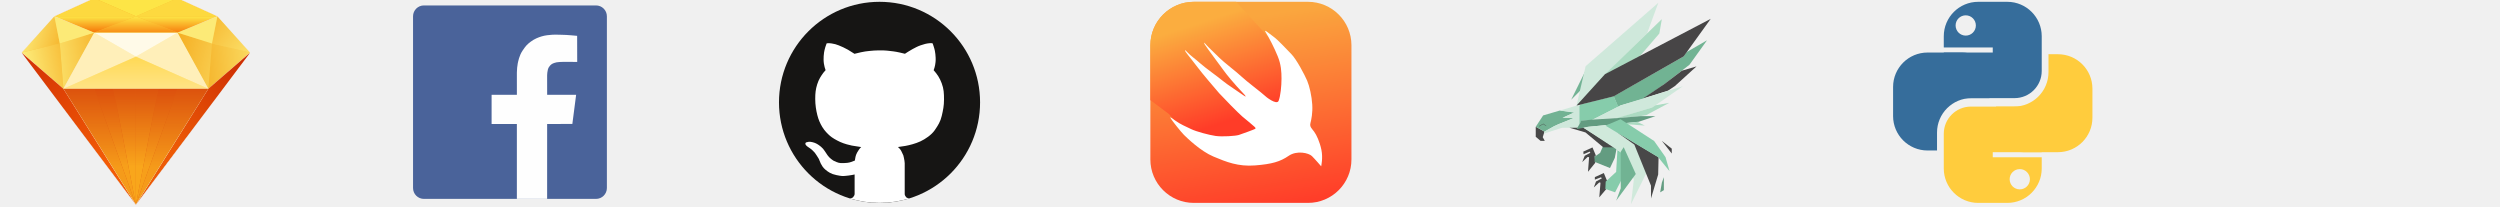
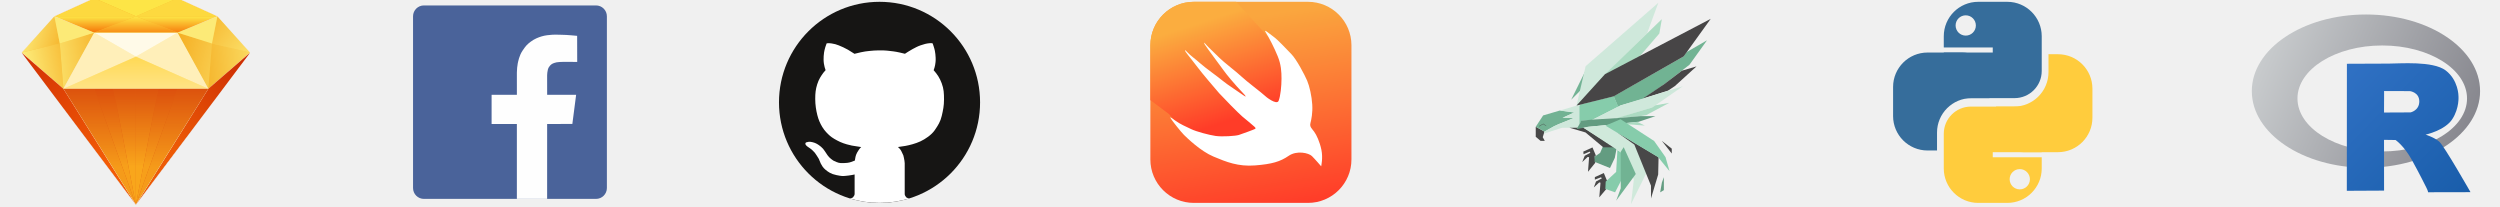
<svg xmlns="http://www.w3.org/2000/svg" width="1380px" height="114px" viewBox="0 0 1380 114" version="1.1">
  <defs>
    <linearGradient x1="50%" y1="227.264%" x2="50%" y2="0%" id="linearGradient-1">
      <stop stop-color="#BAB6B6" offset="0%" />
      <stop stop-color="#362C2C" offset="100%" />
    </linearGradient>
    <linearGradient x1="134.574%" y1="50%" x2="-9.55%" y2="19.28%" id="linearGradient-2">
      <stop stop-color="#CAC8C8" offset="0%" />
      <stop stop-color="#5A4F4F" offset="100%" />
    </linearGradient>
    <linearGradient x1="110.992%" y1="58.427%" x2="-17.392%" y2="30.12%" id="linearGradient-3">
      <stop stop-color="#E9E9E9" offset="0%" />
      <stop stop-color="#705454" offset="100%" />
    </linearGradient>
    <linearGradient x1="100%" y1="50%" x2="-14.812%" y2="76.896%" id="linearGradient-4">
      <stop stop-color="#D4CECE" offset="0%" />
      <stop stop-color="#554343" offset="100%" />
    </linearGradient>
    <linearGradient x1="214.156%" y1="94.552%" x2="0%" y2="7.921%" id="linearGradient-5">
      <stop stop-color="#CAC8C8" offset="0%" />
      <stop stop-color="#473D3D" offset="100%" />
    </linearGradient>
    <linearGradient x1="191.651%" y1="25.015%" x2="-45.546%" y2="50%" id="linearGradient-6">
      <stop stop-color="#E9E9E9" offset="0%" />
      <stop stop-color="#393232" offset="100%" />
    </linearGradient>
    <linearGradient x1="130.642%" y1="116.549%" x2="-19.066%" y2="20.993%" id="linearGradient-7">
      <stop stop-color="#D4CECE" offset="0%" />
      <stop stop-color="#625353" offset="100%" />
    </linearGradient>
    <linearGradient x1="50%" y1="0%" x2="50%" y2="100%" id="linearGradient-8">
      <stop stop-color="#D5D4D4" offset="0%" />
      <stop stop-color="#2C2727" offset="100%" />
    </linearGradient>
    <linearGradient x1="50%" y1="0%" x2="50%" y2="100%" id="linearGradient-9">
      <stop stop-color="#D5D4D4" offset="0%" />
      <stop stop-color="#1C1616" offset="100%" />
    </linearGradient>
    <linearGradient x1="50%" y1="0%" x2="50%" y2="100%" id="linearGradient-10">
      <stop stop-color="#DBD8D8" offset="0%" />
      <stop stop-color="#4D3F3F" offset="100%" />
    </linearGradient>
    <linearGradient x1="0%" y1="67.889%" x2="0%" y2="-28.647%" id="linearGradient-11">
      <stop stop-color="#DAD9D9" offset="0%" />
      <stop stop-color="#514949" offset="100%" />
    </linearGradient>
    <linearGradient x1="0%" y1="66.321%" x2="0%" y2="-27.664%" id="linearGradient-12">
      <stop stop-color="#E0DFDF" offset="0%" />
      <stop stop-color="#4C4141" offset="100%" />
    </linearGradient>
    <linearGradient x1="0%" y1="67.543%" x2="0%" y2="-27.437%" id="linearGradient-13">
      <stop stop-color="#E9E9E9" offset="0%" />
      <stop stop-color="#4C4545" offset="100%" />
    </linearGradient>
    <linearGradient x1="100%" y1="0%" x2="26.901%" y2="74.186%" id="linearGradient-14">
      <stop stop-color="#7A6969" offset="0%" />
      <stop stop-color="#DCC9C9" offset="100%" />
    </linearGradient>
    <linearGradient x1="34.146%" y1="63.532%" x2="100%" y2="0%" id="linearGradient-15">
      <stop stop-color="#CAC6C6" offset="0%" />
      <stop stop-color="#655B5B" offset="100%" />
    </linearGradient>
    <linearGradient x1="66.575%" y1="5.001%" x2="81.452%" y2="98.325%" id="linearGradient-16">
      <stop stop-color="#FAA63E" offset="0%" />
      <stop stop-color="#FF3D29" offset="100%" />
    </linearGradient>
    <linearGradient x1="35.075%" y1="16.017%" x2="57.687%" y2="87.81%" id="linearGradient-17">
      <stop stop-color="#FBAD3F" offset="0%" />
      <stop stop-color="#FF3C28" offset="100%" />
+     </linearGradient>
+     <linearGradient x1="3.44%" y1="31.948%" x2="100%" y2="59.245%" id="linearGradient-18">
+       <stop stop-color="#C8CBCD" offset="0%" />
+       <stop stop-color="#87878E" offset="100%" />
+     </linearGradient>
+     <linearGradient x1="0%" y1="0%" x2="100%" y2="100%" id="linearGradient-19">
+       <stop stop-color="#3071C4" offset="0%" />
+       <stop stop-color="#195DAA" offset="100%" />
    </linearGradient>
  </defs>
  <g id="All" stroke="none" stroke-width="1" fill="none" fill-rule="evenodd">
    <g id="All_logo">
      <g id="sketch" transform="translate(12, -1)">
        <g id="layer-1">
          <polygon id="Rectangle-1" fill="#FFE898" points="40 19 86 19 103 50 23 50" />
          <polygon id="Rectangle-2" fill="#F8CA4A" points="18 10 40 19 23 50 0 30" />
          <polygon id="Rectangle-2-Copy" fill="#F8CA4A" transform="translate(106, 30) scale(-1, 1) translate(-106, -30) " points="104 10 126 19 109 50 86 30" />
          <polygon id="Polygon-1" fill="#FAB32A" points="86 8.8817842e-16 108 10 86 19 40 19 18 10 40 8.8817842e-16" />
          <polygon id="Polygon-2" fill="#D33A04" points="0 30.159 23 50 63 114" />
          <polygon id="Polygon-2-Copy" fill="#D33A04" transform="translate(94.5, 72.07952) scale(-1, 1) translate(-94.5, -72.07952) " points="63 30.159 86 50 126 114" />
          <polygon id="Polygon-2-Copy-2" fill="#DE5B0F" transform="translate(63.006, 82) scale(-1, 1) translate(-63.006, -82) " points="23.012 50 103 50 63.012 114" />
        </g>
        <g id="layer-2" style="mix-blend-mode: overlay;">
          <g id="A" transform="translate(23, 19)">
            <polygon id="Polygon-5" fill="#ABA8A8" points="17 0 40 13.27 0 31" />
            <polygon id="Polygon-5-Copy" fill="#ABA8A8" transform="translate(60, 15.5) scale(-1, 1) translate(-60, -15.5) " points="57 0 80 13.27 40 31" />
            <polygon id="Polygon-5-Copy-2" fill="#E2E2E2" transform="translate(40, 6.634863) scale(-1, 1) translate(-40, -6.634863) " points="63 0 40 13.27 17 0" />
            <polygon id="Polygon-5-Copy-3" fill="url(#linearGradient-1)" transform="translate(40, 22.13486) scale(-1, 1) translate(-40, -22.13486) " points="80 31 40 13.27 0 31" />
          </g>
          <g id="B" transform="translate(0, 10)">
            <polygon id="Polygon-5-Copy-4" fill="url(#linearGradient-2)" transform="translate(30.5, 24.5) scale(-1, 1) translate(-30.5, -24.5) " points="38 40 21 9 40 15" />
            <polygon id="Polygon-5-Copy-5" fill="url(#linearGradient-3)" transform="translate(11.5, 27.5) scale(-1, 1) translate(-11.5, -27.5) " points="0 40 23 20 2 15" />
            <polygon id="Polygon-5-Copy-6" fill="url(#linearGradient-4)" transform="translate(10.5, 10) scale(-1, 1) translate(-10.5, -10) " points="3 0 21 20 2.22044605e-16 15" />
            <polygon id="Polygon-5-Copy-7" fill="#CDCDCD" transform="translate(29, 7.5) scale(-1, 1) translate(-29, -7.5) " points="40 0 18 9 37 15" />
          </g>
          <g id="C" transform="translate(106, 30) scale(-1, 1) translate(-106, -30) translate(86, 10)">
            <polygon id="Polygon-5-Copy-4" fill="url(#linearGradient-5)" transform="translate(30.5, 24.5) scale(-1, 1) translate(-30.5, -24.5) " points="38 40 21 9 40 15" />
            <polygon id="Polygon-5-Copy-5" fill="url(#linearGradient-6)" transform="translate(11.5, 27.5) scale(-1, 1) translate(-11.5, -27.5) " points="0 40 23 20 2 15" />
            <polygon id="Polygon-5-Copy-6" fill="url(#linearGradient-7)" transform="translate(10.5, 10) scale(-1, 1) translate(-10.5, -10) " points="3 0 21 20 2.22044605e-16 15" />
            <polygon id="Polygon-5-Copy-7" fill="#CDCDCD" transform="translate(29, 7.5) scale(-1, 1) translate(-29, -7.5) " points="40 0 18 9 37 15" />
          </g>
          <g id="D" transform="translate(18, 0)">
            <polygon id="Polygon-5-Copy-8" fill="url(#linearGradient-8)" transform="translate(67.5, 14.5) scale(-1, 1) translate(-67.5, -14.5) " points="90 10 67 19 45 10" />
            <polygon id="Polygon-5-Copy-9" fill="#C1C0C0" transform="translate(67.5, 5) scale(-1, 1) translate(-67.5, -5) " points="90 10 67 0 45 10" />
            <polygon id="Polygon-5-Copy-10" fill="#D4D4D4" transform="translate(45, 5) scale(-1, 1) translate(-45, -5) " points="45 10 22 -1.11022302e-16 68 -1.11022302e-16" />
            <polygon id="Polygon-5-Copy-11" fill="#C1C0C0" transform="translate(22.5, 5) scale(-1, 1) translate(-22.5, -5) " points="2.84217095e-14 10 45 10 23 -1.11022302e-16" />
            <polygon id="Polygon-5-Copy-12" fill="url(#linearGradient-9)" transform="translate(22.5, 14.5) scale(-1, 1) translate(-22.5, -14.5) " points="2.84217095e-14 10 45 10 23 19" />
            <polygon id="Polygon-5-Copy-13" fill="url(#linearGradient-10)" transform="translate(45, 14.5) scale(-1, 1) translate(-45, -14.5) " points="45 10 22 19 68 19" />
          </g>
          <g id="E" transform="translate(23, 50)">
            <polygon id="Polygon-5-Copy-14" fill="url(#linearGradient-11)" transform="translate(20, 32) scale(-1, 1) translate(-20, -32) " points="-2.84217094e-14 64 23 0 40 0" />
            <polygon id="Polygon-5-Copy-15" fill="url(#linearGradient-12)" transform="translate(28.5, 32) scale(-1, 1) translate(-28.5, -32) " points="17 64 40 0 29.391 0" />
            <polygon id="Polygon-5-Copy-16" fill="url(#linearGradient-13)" transform="translate(33.80442, 32) scale(-1, 1) translate(-33.80442, -32) " points="27.609 64 27.609 0 40 0" />
            <polygon id="Polygon-5-Copy-19" fill="url(#linearGradient-11)" points="40 64 63 0 80 0" />
            <polygon id="Polygon-5-Copy-18" fill="url(#linearGradient-12)" points="40 64 63 0 52.391 0" />
            <polygon id="Polygon-5-Copy-17" fill="url(#linearGradient-13)" points="40 64 40 0 52.391 0" />
          </g>
          <g id="F" transform="translate(0, 30)">
            <polygon id="Polygon-5-Copy-20" fill="url(#linearGradient-14)" transform="translate(31.5, 42) scale(-1, 1) translate(-31.5, -42) " points="-2.84217094e-14 84 63 0 40 20" />
            <polygon id="Polygon-5-Copy-21" fill="url(#linearGradient-15)" points="63 84 126 0 103 20" />
          </g>
        </g>
      </g>
      <g id="facebook" transform="translate(228, 3)">
        <rect id="Rectangle-4" fill="#4A639A" x="0" y="0" width="107" height="106.79" rx="6" />
        <polygon id="Path-1" fill="#FEFEFE" points="57.313 106.783 57.31 65.444 43.366 65.44 43.364 49.327 57.312 49.326 90.024 49.329 87.938 65.416 74.021 65.445 74.014 106.762" />
        <path d="M74.031,50.333 L74.012,38.977 C74.012,38.977 73.97,35.553 75.027,34.002 C76.083,32.451 76.943,32.097 78.026,31.728 C79.11,31.36 79.318,31.378 81.035,31.216 C82.752,31.053 90.617,31.201 90.617,31.201 L90.579,16.788 C90.579,16.788 84.998,16.201 82.024,16.201 C79.05,16.201 78.924,16.048 77.009,16.162 C75.094,16.276 72.876,16.515 71.023,17.073 C69.17,17.631 67.041,18.453 65.009,19.975 C62.977,21.497 62.282,22.217 60.425,24.99 C58.567,27.764 58.041,30.961 57.795,32.011 C57.55,33.062 57.315,35.611 57.315,37.02 C57.315,38.429 57.319,50.313 57.319,50.313 L74.031,50.333 Z" id="Path-2" fill="#FEFEFE" />
      </g>
      <g id="github" transform="translate(430, 1)">
        <path d="M55.5,111 C86.152,111 111,86.152 111,55.5 C111,24.848 86.152,0 55.5,0 C24.848,0 0,24.848 0,55.5 C0,86.152 24.848,111 55.5,111 Z" id="Oval-1" fill="#161514" />
        <path d="M38.974,108.498 C40.183,108.491 40.768,108.013 40.937,107.807 C41.39,107.25 41.75,106.68 41.75,106.018 L41.75,95.304 C40.98,95.489 39.828,95.718 38.231,95.918 C34.868,96.34 34.584,96.211 31.637,95.635 C28.69,95.059 27.097,93.864 25.676,92.698 C24.255,91.531 23.618,90.298 23.073,89.284 C22.528,88.271 22.216,87.01 21.84,86.451 C21.464,85.893 20.221,83.801 19.768,83.304 C19.315,82.806 18.074,81.469 17.215,80.936 C16.356,80.404 15.07,79.497 14.82,79.02 C14.57,78.543 14.488,78.543 14.596,78.064 C14.704,77.585 15.287,77.452 16.37,77.284 C17.452,77.116 19.669,77.658 20.98,78.439 C22.292,79.22 24.165,80.54 25.306,82.449 C26.447,84.357 27.322,85.373 27.696,85.776 C28.07,86.179 29.279,87.235 29.946,87.608 C30.612,87.98 32.782,89.022 34.115,89.022 C35.448,89.022 35.988,89.068 37.646,88.899 C39.304,88.731 40.476,88.152 41.631,87.717 C41.713,87.687 41.796,87.656 41.881,87.627 C41.952,87.044 42.044,86.485 42.141,86.075 C42.347,85.205 42.386,84.126 44.152,81.573 C44.564,80.976 44.979,80.526 45.394,80.181 C45.074,80.132 41.298,79.555 40.251,79.363 C39.158,79.161 36.065,78.42 33.748,77.35 C31.431,76.28 29.336,75.026 28.134,73.977 C26.932,72.928 25.155,71.189 23.897,69.091 C22.64,66.993 21.806,65.064 21.153,62.488 C20.5,59.912 20.007,56.89 20.007,53.609 C20.007,50.328 20.24,48.327 21.09,45.556 C21.94,42.785 23.318,40.744 24.56,39.084 C24.943,38.574 25.348,38.117 25.726,37.729 C25.726,37.729 25.725,37.728 25.725,37.727 C25.567,37.294 25.456,36.983 25.197,36.057 C24.937,35.131 24.622,33.426 24.622,31.985 C24.622,30.545 24.655,29.508 24.88,27.973 C24.99,27.228 25.259,26.045 25.575,25.008 C25.911,23.907 26.29,22.972 26.29,22.972 L26.504,22.914 C26.504,22.914 26.966,22.82 27.697,22.836 C28.08,22.844 28.537,22.911 29.041,22.975 C30.509,23.16 31.733,23.553 32.963,24.029 C34.193,24.504 36.738,25.645 38.059,26.442 C39.381,27.239 41.633,28.676 41.633,28.676 L41.619,28.716 C43.185,28.299 47.021,27.339 49.806,27.14 C53.385,26.883 51.406,26.889 55.04,26.807 C58.674,26.725 60.905,27.08 63.117,27.351 C65.319,27.62 67.992,28.307 69.53,28.679 C69.779,28.513 72.291,26.847 73.701,26.115 C75.186,25.344 76.343,24.654 78.157,24.019 C79.97,23.384 81.383,23.01 82.978,22.854 C84.573,22.698 84.836,22.991 84.836,22.991 C84.836,22.991 85.768,25.589 86.038,26.988 C86.309,28.386 86.381,29.265 86.481,30.915 C86.58,32.565 86.312,34.225 86.175,34.966 C86.038,35.707 85.625,37.208 85.388,37.694 C85.382,37.706 85.372,37.719 85.357,37.734 C85.371,37.75 85.385,37.766 85.399,37.782 C87.413,40.062 88.669,41.921 89.826,44.984 C90.983,48.048 91.097,50.535 91.097,53.977 C91.097,57.419 90.565,59.893 89.839,63.006 C89.113,66.119 87.803,68.223 85.987,70.853 C84.17,73.484 80.756,75.784 78.042,77.044 C75.328,78.305 71.998,79.132 69.852,79.528 C68.728,79.735 67.266,79.95 65.684,80.157 C66.454,80.801 67.142,81.601 67.603,82.569 C68.865,85.218 68.618,84.493 68.95,86.075 C69.227,87.391 69.355,88.185 69.39,89 L69.4,89 L69.4,106.018 C69.4,106.691 69.593,107.026 70.151,107.807 C70.34,108.072 71.08,108.446 72.041,108.493 C66.817,110.122 61.261,111 55.5,111 C49.745,111 44.194,110.124 38.974,108.498 Z" id="Combined-Shape" fill="#FFFFFF" />
      </g>
      <g id="swift" transform="translate(635, 1)">
        <rect id="Rectangle-6" fill="url(#linearGradient-16)" x="0" y="0" width="111" height="111" rx="24" />
        <path d="M0,54.276 L10.371,62.034 C16.775,70.142 26.77,75.422 38,75.422 C43.308,75.422 50.493,74.38 55,72.326 C58.7,70.64 61.987,67.838 64.843,65.065 C71.176,58.912 73,50.389 73,41 C73,33.199 70.295,26.011 65.747,20.274 L65.81,20.201 L47.337,5.32907052e-15 L24,0 C10.744,0 0,10.745 0,24 L0,54.276 Z" id="Combined-Shape" fill="url(#linearGradient-17)" />
        <path d="M94.287,90.796 C94.287,90.796 95.347,86.187 94.421,81.722 C93.495,77.256 91.749,73.536 90.425,71.709 C89.102,69.883 87.835,69.044 88.361,66.955 C88.888,64.865 89.639,61.393 89.364,56.719 C89.09,52.045 87.838,46.563 86.557,43.55 C85.276,40.537 80.729,31.773 77.745,28.772 C74.76,25.77 70.456,20.994 67.898,19.193 C65.339,17.392 62.043,14.29 63.853,17.16 C65.663,20.03 68.35,25.288 70.268,29.975 C72.187,34.661 72.393,38.509 72.393,42.454 C72.393,46.4 71.833,52.201 70.78,54.682 C69.728,57.164 63.689,52.452 62.806,51.506 C61.922,50.56 52.975,43.82 50.325,41.284 C47.674,38.748 40.362,33.208 38.192,30.99 C36.022,28.772 31.819,24.906 31.001,23.897 C30.184,22.887 28.886,21.673 30.112,23.668 C31.339,25.663 38.962,35.745 40.517,37.958 C42.072,40.171 46.649,45.574 47.813,46.783 C48.976,47.993 51.384,50.632 51.924,51.215 C52.464,51.797 53.336,53.079 51.216,51.506 C49.096,49.933 42.204,45.539 39.953,43.609 C37.703,41.68 30.116,36.316 27.615,34.029 C25.114,31.742 22.039,29.649 20.497,27.905 C18.955,26.161 18.812,26.588 19.512,27.68 C20.212,28.772 25.379,35.074 26.612,36.824 C27.846,38.575 36.091,48.33 37.946,50.415 C39.8,52.5 48.856,61.733 50.729,63.288 C52.602,64.843 56.457,68.001 57.41,68.906 C58.363,69.812 58.116,69.905 57.763,70.171 C57.41,70.436 50.566,72.953 48.814,73.509 C47.063,74.065 39.686,74.577 36.007,74.043 C32.328,73.509 25.343,71.633 22.534,70.27 C19.725,68.906 16.474,67.594 13.556,65.441 C10.637,63.288 10.774,63.535 11.327,64.488 C11.88,65.441 16.831,71.773 18.543,73.457 C20.256,75.141 27.709,82.438 34.828,85.415 C41.947,88.392 48.42,91.045 57.79,90.311 C67.16,89.578 71.711,88.208 76.32,85.034 C80.93,81.859 87.462,83.455 89.19,85.164 C90.918,86.873 94.287,90.796 94.287,90.796 Z" id="Path-7" fill="#FFFFFF" />
      </g>
      <g id="phalcon" transform="translate(847, 1)">
        <polygon id="Polygon-31-Copy-2" fill="#73B395" points="35.141 39.187 54.115 20.681 60.368 11.792 29.056 36.275 20.281 54.064" />
        <polygon id="Polygon-31-Copy-3" fill="#CFE8DB" points="39.096 39.986 58.537 20.991 62.222 17.388 68.402 0.529 28.268 35.527 23.224 57.275" />
        <polygon id="Polygon-31-Copy" fill="#ACDBC2" points="38.974 39.93 70.335 9.565 68.957 17.494 58.322 29.877 23.224 57.275" />
        <polygon id="Polygon-31-Copy-4" fill="#71B393" points="47.689 57.136 59.903 53.587 71.972 45.277 85.614 34.714 95.266 21.249 84.102 27.691 82.289 30.183 43.721 52.14 46.157 57.96" />
        <polygon id="Polygon-31-Copy-5" fill="#474546" points="73.749 49.028 77.528 46.509 89.483 35.636 81.42 38.02 71.735 45.386 59.761 53.44" />
        <polygon id="Polygon-37" fill="#474747" points="0.727 68.97 5.545 71.637 4.596 74.721 5.727 76.768 3.401 76.768 0.727 74.495" />
        <polygon id="Polygon-37-Copy" fill="#72B293" points="0.727 68.97 5.545 71.637 11.051 68.572 13.459 67.496 22.025 64.016 15.569 64.016 22.025 61.08 14.006 60.016 4.803 62.72" />
        <polygon id="Polygon-37-Copy-2" fill="#CFE8DB" points="5.246 72.745 5.545 71.637 11.051 68.572 13.459 67.496 22.025 64.016 15.569 64.016 22.025 61.08 14.011 60.024 25.267 56.716 24.826 57.635 24.826 67.496 23.693 69.551 15.215 69.551" />
        <polygon id="Polygon-37-Copy-3" fill="#86CCAB" points="26.096 65.61 31.884 65.214 46.31 57.876 43.788 52.105 25.267 56.716 24.826 57.635 24.826 67.496" />
        <polygon id="Polygon-41" fill="#CFE8DB" points="47.465 57.218 81.937 46.604 65.122 58.314 46.156 64.14 31.822 65.18" />
        <polygon id="Polygon-43" fill="#ACDBC2" points="66.822 57.111 74.356 55.782 61.701 62.573 57.482 63.262 45.191 64.271 64.967 58.344" />
        <polygon id="Polygon-55" fill="#474747" points="29.41 85.631 26.382 88.45 27.761 84.995 30.857 83.342 30.532 82.675 27.111 84.128 26.993 82.675 32.049 80.383 33.986 84.995 33.286 84.995 33.563 88.88 29.571 93.837 30.185 85.777" />
        <polygon id="Polygon-46-Copy" fill="#639C81" points="45.344 81.044 44.506 79.891 37.79 79.891 36.254 83.412 33.22 85.473 33.22 88.351 41.709 91.767 44.374 86.137" />
        <polygon id="Polygon-44" fill="#474747" points="27.075 69.51 44.209 80.328 38.031 80.328 28.175 72.107 19.336 69.51" />
        <polygon id="Polygon-41-Copy" fill="#639C81" points="23.296 70.282 29.619 69.029 57.625 66.197 66.789 63.121 58.415 63.121 56.3 63.315 46.156 64.14 32.292 65.003 25.908 65.574" />
        <polygon id="Polygon-52" fill="#474546" points="70.361 76.795 75.812 81.042 75.812 83.742" />
        <polygon id="Polygon-52-Copy" fill="#639C81" points="71.453 96.797 70.367 99.767 69.409 105.178 71.453 103.95" />
        <polygon id="Polygon-54" fill="#474747" points="33.361 96.761 38.303 94.51 41.212 101.511 35.801 107.948 36.481 99.844 35.801 99.698 32.779 102.473 33.997 99.188 37.219 97.457 36.772 96.854 33.361 98.167" />
        <polygon id="Polygon-48" fill="#86CCAB" points="45.811 81.827 53.791 87.13 44.525 105.169 39.145 103.284 39.344 99.244 45.113 93.874" />
        <polygon id="Polygon-44-Copy" fill="#D0E9DB" points="27.075 69.51 47.636 83.019 54.886 98.013 53.318 111.668 63.289 91.506 55.113 78.785 40.167 67.976 29.359 69.017" />
        <polygon id="Polygon-48-Copy" fill="#71B393" points="49.287 80.243 55.953 95.051 45.113 109.777 47.648 102.965 47.648 82.785" />
        <polygon id="Polygon-50" fill="#ACDBC2" points="56.793 66.272 60.935 68.306 46.489 67.289" />
        <polygon id="Polygon-51" fill="#484848" points="55.172 78.864 45.49 71.939 68.529 85.803 68.314 95.331 64.348 108.549 64.348 101.48" />
        <polygon id="Polygon-52" fill="#86CCAB" points="47.557 64.818 66.087 76.83 72.37 85.751 74.585 93.498 68.274 85.751 39.22 68.351" />
        <polygon id="Polygon-31" fill="#474546" points="38.974 39.93 97.326 9.387 82.391 30.128 43.773 52.181 23.224 57.275" />
        <polygon id="Rectangle-9" fill="#454646" points="2.499 68.621 4.914 67.261 6.595 68.524 6.468 68.621 4.862 67.5 2.612 68.819" />
      </g>
      <g id="python" transform="translate(1044, 0)">
        <g id="half" transform="translate(28.9661, 29.91597)" fill="#FFCC3D">
          <path d="M54.068,54.101 L54.068,28.916 L15.007,28.916 C6.711,28.916 0,35.634 0,43.921 L0,63.077 C0,73.571 8.509,82.084 19.005,82.084 L35.063,82.084 C45.56,82.084 54.068,73.574 54.068,63.077 L54.068,56.899 L27.034,56.899 L27.034,54.101 L54.068,54.101 Z M41.949,74.622 C45.038,74.622 47.542,72.116 47.542,69.025 C47.542,65.934 45.038,63.429 41.949,63.429 C38.86,63.429 36.356,65.934 36.356,69.025 C36.356,72.116 38.86,74.622 41.949,74.622 Z" id="Combined-Shape" />
          <path d="M28.882,28.916 L28.882,39.077 C28.882,47.373 35.6,54.084 43.887,54.084 L63.043,54.084 C73.537,54.084 82.05,45.575 82.05,35.079 L82.05,19.022 C82.05,8.524 73.54,0.017 63.043,0.017 L57.797,0.017 L57.797,9.909 C57.797,20.406 49.289,28.916 38.791,28.916 L28.882,28.916 Z" id="Combined-Shape" />
        </g>
        <g id="half-copy" transform="translate(41.5339, 41.58403) scale(-1, -1) translate(-41.5339, -41.58403) translate(0.033898, 0.084034)" fill="#366D9B">
          <path d="M54.068,54.101 L54.068,28.916 L15.007,28.916 C6.711,28.916 -4.26325641e-14,35.634 -4.26325641e-14,43.921 L-4.26325641e-14,63.077 C-4.26325641e-14,73.571 8.509,82.084 19.005,82.084 L35.063,82.084 C45.56,82.084 54.068,73.574 54.068,63.077 L54.068,56.899 L27.034,56.899 L27.034,54.101 L54.068,54.101 Z M41.949,74.622 C45.038,74.622 47.542,72.116 47.542,69.025 C47.542,65.934 45.038,63.429 41.949,63.429 C38.86,63.429 36.356,65.934 36.356,69.025 C36.356,72.116 38.86,74.622 41.949,74.622 Z" id="Combined-Shape" />
          <path d="M28.882,28.916 L28.882,39.077 C28.882,47.373 35.6,54.084 43.887,54.084 L63.043,54.084 C73.537,54.084 82.05,45.575 82.05,35.079 L82.05,19.022 C82.05,8.524 73.54,0.017 63.043,0.017 L57.797,0.017 L57.797,9.909 C57.797,20.406 49.289,28.916 38.791,28.916 L28.882,28.916 Z" id="Combined-Shape" />
        </g>
      </g>
+       <g id="r" transform="translate(1243, 8)">
+         <path d="M63,84.6 C97.794,84.6 126,65.662 126,42.3 C126,18.938 97.794,0 63,0 C28.206,0 0,18.938 0,42.3 C0,65.662 28.206,84.6 63,84.6 Z M72,75.6 C97.847,75.6 118.8,62.504 118.8,46.35 C118.8,30.196 97.847,17.1 72,17.1 C46.153,17.1 25.2,30.196 25.2,46.35 C25.2,62.504 46.153,75.6 72,75.6 Z" id="Combined-Shape" fill="url(#linearGradient-18)" />
+         <path d="M52.488,27.203 L52.442,97.324 L73.006,97.215 L72.979,69.195 L79.346,69.287 C79.346,69.287 83.938,72.349 88.313,80.245 C92.688,88.14 95.224,93.345 96.297,95.459 C97.37,97.574 97.298,98.12 97.298,98.12 L120.718,98.071 C120.718,98.071 106.205,72.588 103.491,70.203 C100.777,67.819 95.931,66.319 95.931,66.319 C95.931,66.319 106.569,64.022 110.638,57.804 C114.707,51.587 114.074,44.937 114.074,44.937 C114.074,44.937 114.054,36.227 107.008,30.876 C99.962,25.526 81.493,27.109 75.625,27.109 C69.757,27.109 52.488,27.203 52.488,27.203 Z M73.028,42.249 L72.984,54.116 L87.617,54.046 C87.617,54.046 92.45,53.051 92.45,47.978 C92.45,42.906 87.29,42.298 87.29,42.298 L73.028,42.249 Z" id="Combined-Shape" fill="url(#linearGradient-19)" />
+       </g>
    </g>
  </g>
</svg>
